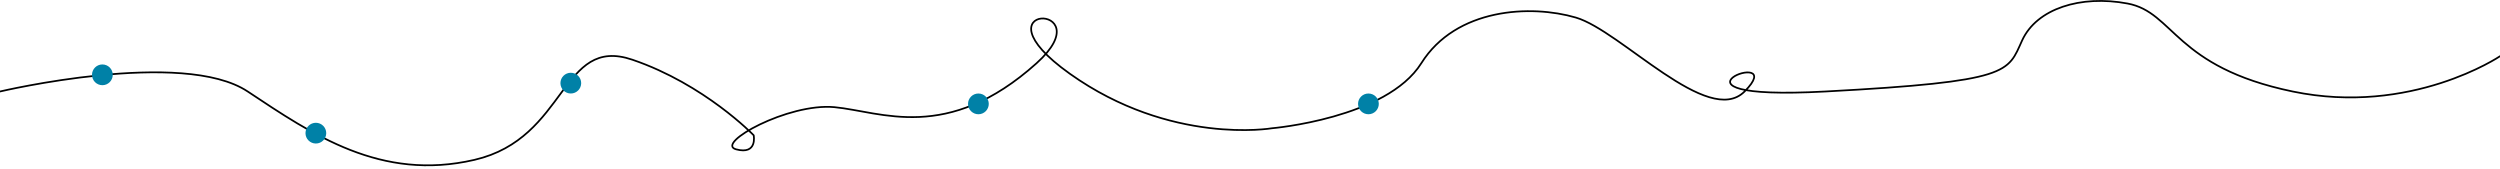
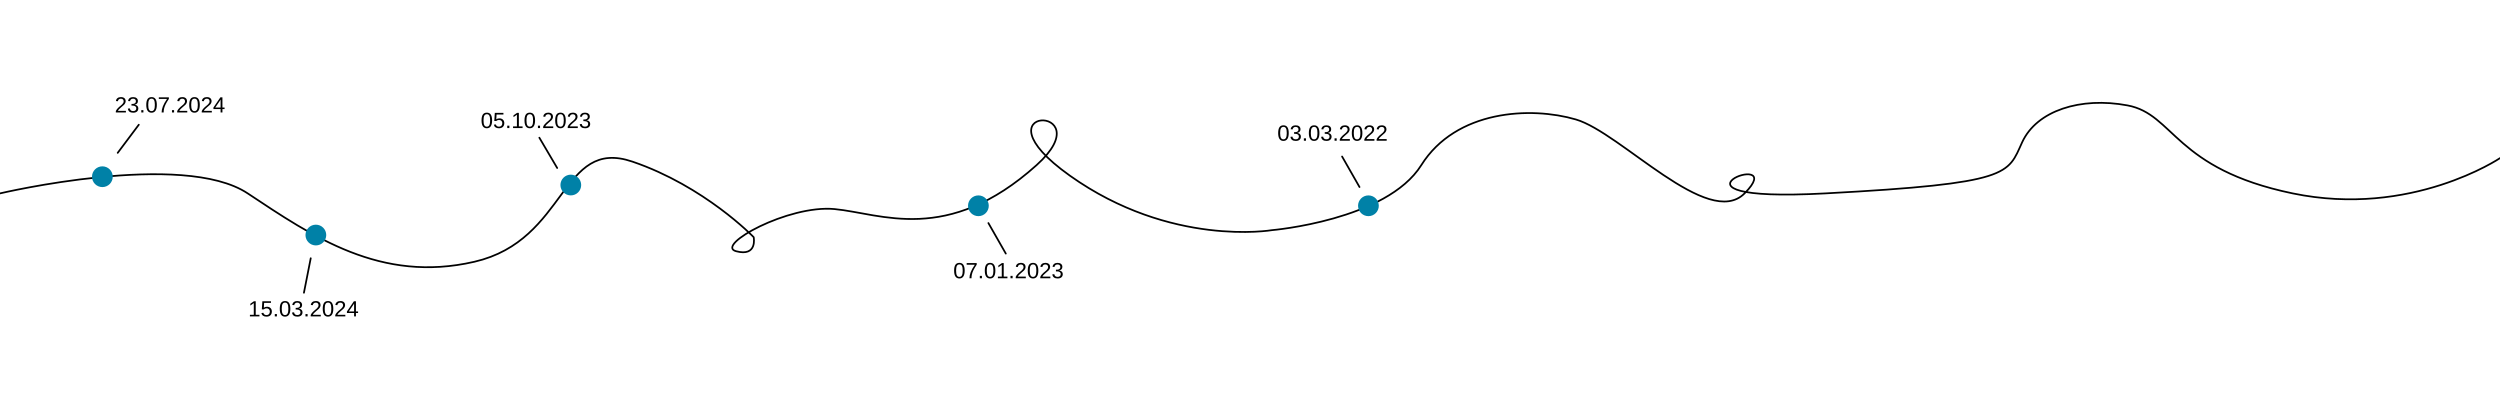
- <svg xmlns="http://www.w3.org/2000/svg" width="100%" height="100%" viewBox="0 0 1423 96" version="1.1" xml:space="preserve" style="fill-rule:evenodd;clip-rule:evenodd;stroke-linecap:round;stroke-linejoin:round;stroke-miterlimit:1.5;">
-   <g id="Curve" transform="matrix(1,0,0,1.0168,-167,-578.076)">
+ <svg xmlns="http://www.w3.org/2000/svg" width="100%" height="100%" viewBox="0 0 1423 226" version="1.1" xml:space="preserve" style="fill-rule:evenodd;clip-rule:evenodd;stroke-linecap:round;stroke-linejoin:round;stroke-miterlimit:1.5;">
+   <g id="PostTree" transform="matrix(1,0,0,2.41512,-167,-1373.06)">
    <rect x="167" y="568.527" width="1423" height="93.577" style="fill:none;" />
    <clipPath id="_clip1">
      <rect x="167" y="568.527" width="1423" height="93.577" />
    </clipPath>
    <g clip-path="url(#_clip1)">
-       <g transform="matrix(1,0,0,0.983482,0,9.90936)">
-         <path d="M167,620.079C167,620.079 270.995,595.521 308,620.079C345.005,644.636 383.696,671.317 437,659C490.304,646.683 485.931,588.014 527,602C568.069,615.986 596,645 596,645C596,645 598.299,656.267 586,653C573.701,649.733 615.612,626.507 642,629C668.388,631.493 706.076,649.701 757,604C796,569 718.574,569.155 776,610C833.426,650.845 891,641 891,641C891,641 956.23,635.478 976,604C995.77,572.522 1038.35,570.486 1064,578C1089.65,585.514 1139.31,640.83 1160,620.079C1187,593 1099.95,625.762 1206,620.079C1312.05,614.396 1309.7,609.097 1318,591C1326.3,572.903 1351.32,565.001 1378,570C1404.68,574.999 1404.58,606.089 1472,620.079C1539.42,634.068 1590,600 1590,600" style="fill:none;stroke:black;stroke-width:1px;" />
+       <g transform="matrix(1,0,0,0.414058,0,357.358)">
+         <g id="Tree">
+           <path d="M167,620.079C167,620.079 270.995,595.521 308,620.079C345.005,644.636 383.696,671.317 437,659C490.304,646.683 485.931,588.014 527,602C568.069,615.986 596,645 596,645C596,645 598.299,656.267 586,653C573.701,649.733 615.612,626.507 642,629C668.388,631.493 706.076,649.701 757,604C796,569 718.574,569.155 776,610C833.426,650.845 891,641 891,641C891,641 956.23,635.478 976,604C995.77,572.522 1038.35,570.486 1064,578C1089.65,585.514 1139.31,640.83 1160,620.079C1187,593 1099.95,625.762 1206,620.079C1312.05,614.396 1309.7,609.097 1318,591C1326.3,572.903 1351.32,565.001 1378,570C1404.68,574.999 1404.58,606.089 1472,620.079C1539.42,634.068 1590,600 1590,600" style="fill:none;stroke:black;stroke-width:1px;" />
+         </g>
      </g>
-       <g id="Posts">
-         <g id="Post1" transform="matrix(1.55934,0,0,1.53358,133.603,543.258)">
-           <circle cx="58.787" cy="43.787" r="3.787" style="fill:rgb(0,129,167);" />
+       <g id="Posts" transform="matrix(1,0,0,0.421012,0,353.186)">
+         <g id="Post1">
+           <g id="Post11" transform="matrix(1.55934,0,0,1.53358,133.603,543.258)">
+             <circle cx="58.787" cy="43.787" r="3.787" style="fill:rgb(0,129,167);" />
+           </g>
+           <g transform="matrix(1,0,0,0.983482,167,568.527)">
+             <path d="M67,29L79,13" style="fill:none;stroke:black;stroke-width:1px;" />
+           </g>
+           <g transform="matrix(1,0,0,0.983482,162.304,515.449)">
+             <g transform="matrix(12.5644,0,0,12.5644,132.883,60)">
+                         </g>
+             <text x="70px" y="60px" style="font-family:'ArialMT', 'Arial';font-size:12.564px;">23.07.2024</text>
+           </g>
        </g>
-         <g id="Post2" transform="matrix(1.55934,0,0,1.53358,255.118,575.911)">
-           <circle cx="58.787" cy="43.787" r="3.787" style="fill:rgb(0,129,167);" />
+         <g id="Post2">
+           <g id="Post21" transform="matrix(1.55934,0,0,1.53358,255.118,575.911)">
+             <circle cx="58.787" cy="43.787" r="3.787" style="fill:rgb(0,129,167);" />
+           </g>
+           <g transform="matrix(0.900905,-0.426846,0.434016,0.886024,267.053,678.259)">
+             <path d="M67,29L79,13" style="fill:none;stroke:black;stroke-width:1px;" />
+           </g>
+           <g transform="matrix(1,0,0,0.983482,238.297,629.612)">
+             <g transform="matrix(12.5644,0,0,12.5644,132.883,60)">
+                         </g>
+             <text x="70px" y="60px" style="font-family:'ArialMT', 'Arial';font-size:12.564px;">15.03.2024</text>
+           </g>
        </g>
-         <g id="Post3" transform="matrix(1.55934,0,0,1.53358,400.236,547.91)">
-           <circle cx="58.787" cy="43.787" r="3.787" style="fill:rgb(0,129,167);" />
+         <g id="Post3">
+           <g id="Post31" transform="matrix(1.55934,0,0,1.53358,400.236,547.91)">
+             <circle cx="58.787" cy="43.787" r="3.787" style="fill:rgb(0,129,167);" />
+           </g>
+           <g transform="matrix(0.384964,-0.907686,0.922931,0.378605,431.59,655.358)">
+             <path d="M67,29L79,13" style="fill:none;stroke:black;stroke-width:1px;" />
+           </g>
+           <g transform="matrix(1,0,0,0.983482,370.609,524.157)">
+             <g transform="matrix(12.5644,0,0,12.5644,132.883,60)">
+                         </g>
+             <text x="70px" y="60px" style="font-family:'ArialMT', 'Arial';font-size:12.564px;">05.10.2023</text>
+           </g>
        </g>
-         <g id="Post4" transform="matrix(1.55934,0,0,1.53358,632.236,559.526)">
-           <circle cx="58.787" cy="43.787" r="3.787" style="fill:rgb(0,129,167);" />
+         <g id="Post4">
+           <g id="Post41" transform="matrix(1.55934,0,0,1.53358,632.236,559.526)">
+             <circle cx="58.787" cy="43.787" r="3.787" style="fill:rgb(0,129,167);" />
+           </g>
+           <g transform="matrix(0.397613,-0.902397,0.917553,0.391045,686.25,702.559)">
+             <path d="M67,29L79,13" style="fill:none;stroke:black;stroke-width:1px;" />
+           </g>
+           <g transform="matrix(1,0,0,0.983482,639.598,608.244)">
+             <g transform="matrix(12.5644,0,0,12.5644,132.883,60)">
+                         </g>
+             <text x="70px" y="60px" style="font-family:'ArialMT', 'Arial';font-size:12.564px;">07.01.2023</text>
+           </g>
        </g>
-         <g id="Post5" transform="matrix(1.55934,0,0,1.53358,854.236,559.526)">
-           <circle cx="58.787" cy="43.787" r="3.787" style="fill:rgb(0,129,167);" />
+         <g id="Post5">
+           <g id="Post51" transform="matrix(1.55934,0,0,1.53358,854.236,559.526)">
+             <circle cx="58.787" cy="43.787" r="3.787" style="fill:rgb(0,129,167);" />
+           </g>
+           <g transform="matrix(0.397613,-0.902397,0.917553,0.391045,887.578,665.306)">
+             <path d="M67,29L79,13" style="fill:none;stroke:black;stroke-width:1px;" />
+           </g>
+           <g transform="matrix(1,0,0,0.983482,824.047,531.243)">
+             <g transform="matrix(12.5644,0,0,12.5644,132.883,60)">
+                         </g>
+             <text x="70px" y="60px" style="font-family:'ArialMT', 'Arial';font-size:12.564px;">03.03.2022</text>
+           </g>
        </g>
      </g>
    </g>
  </g>
</svg>
